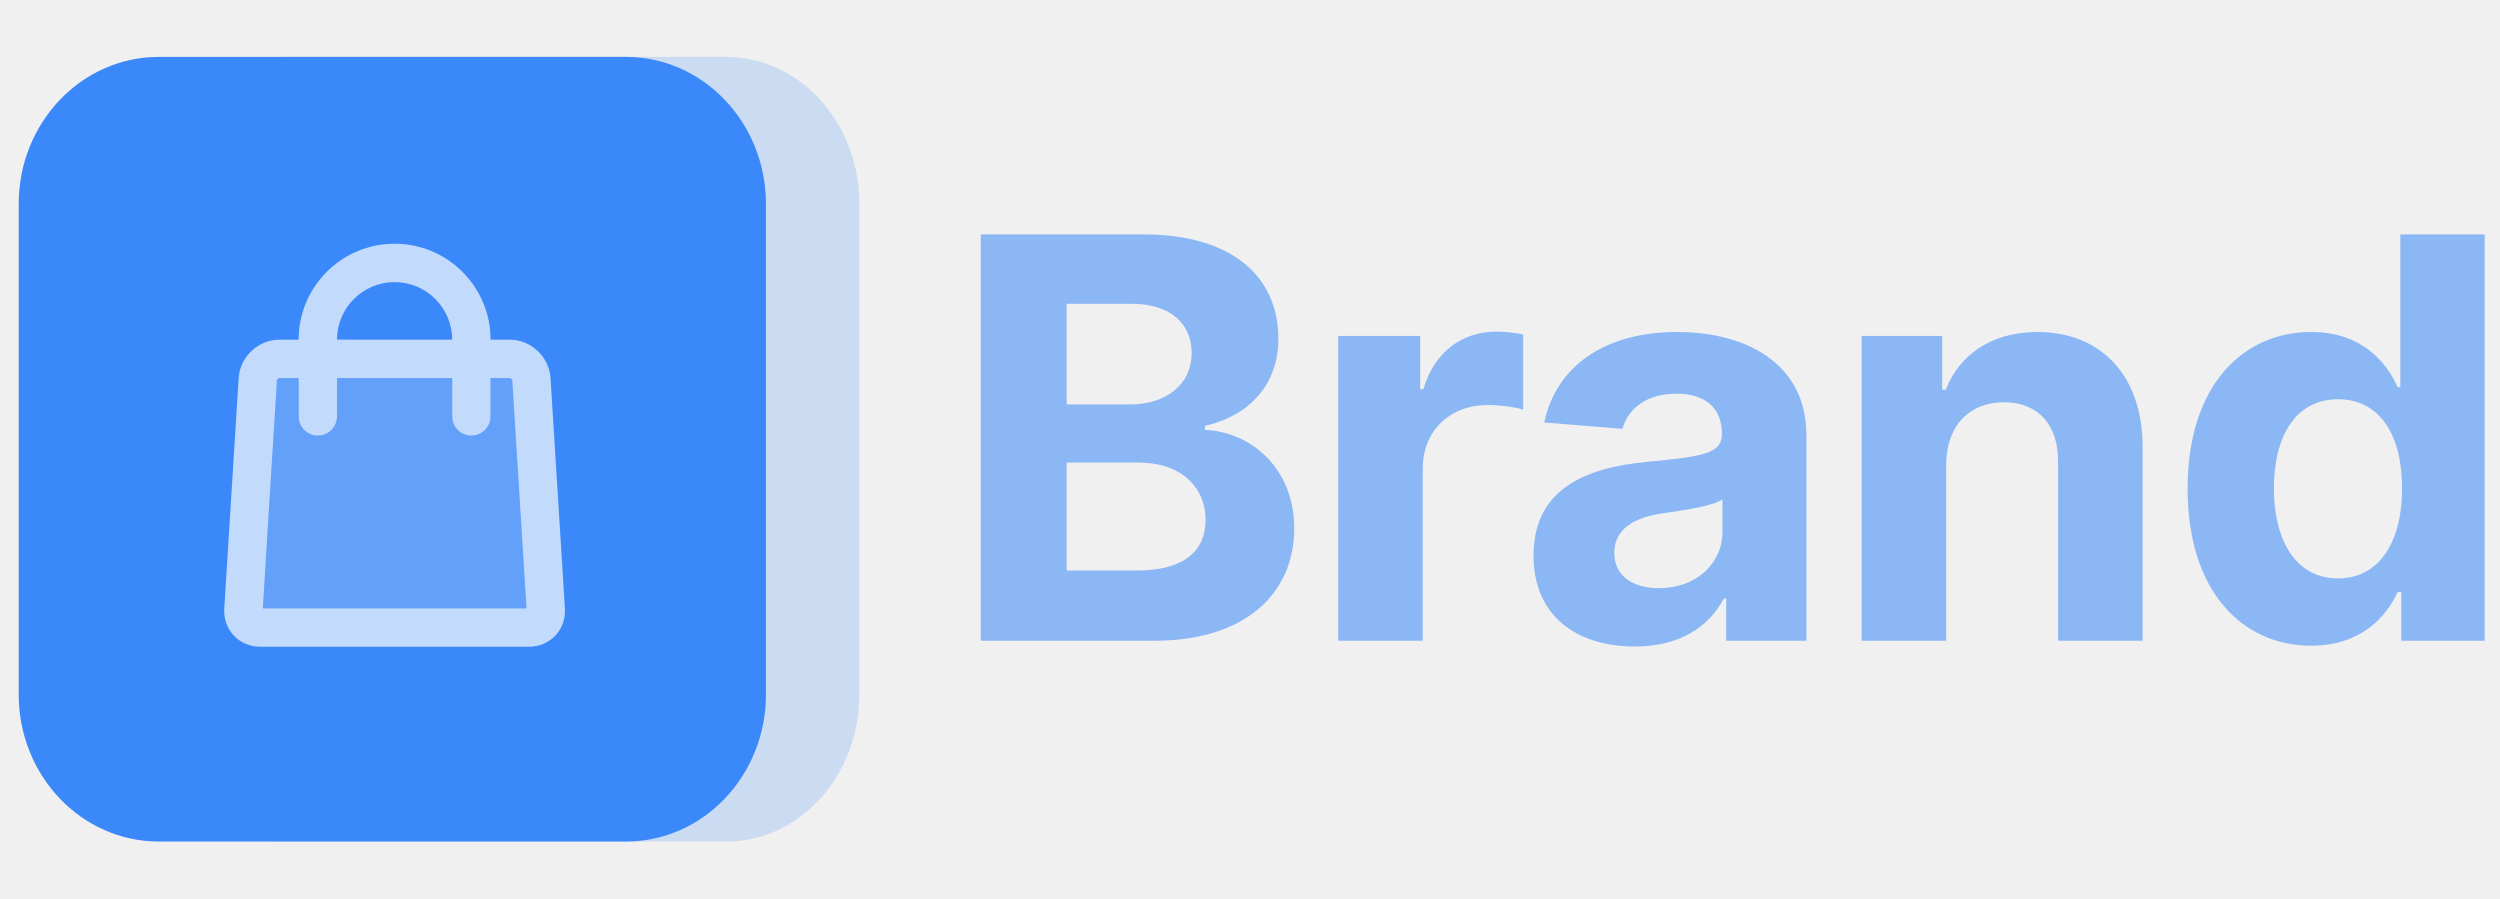
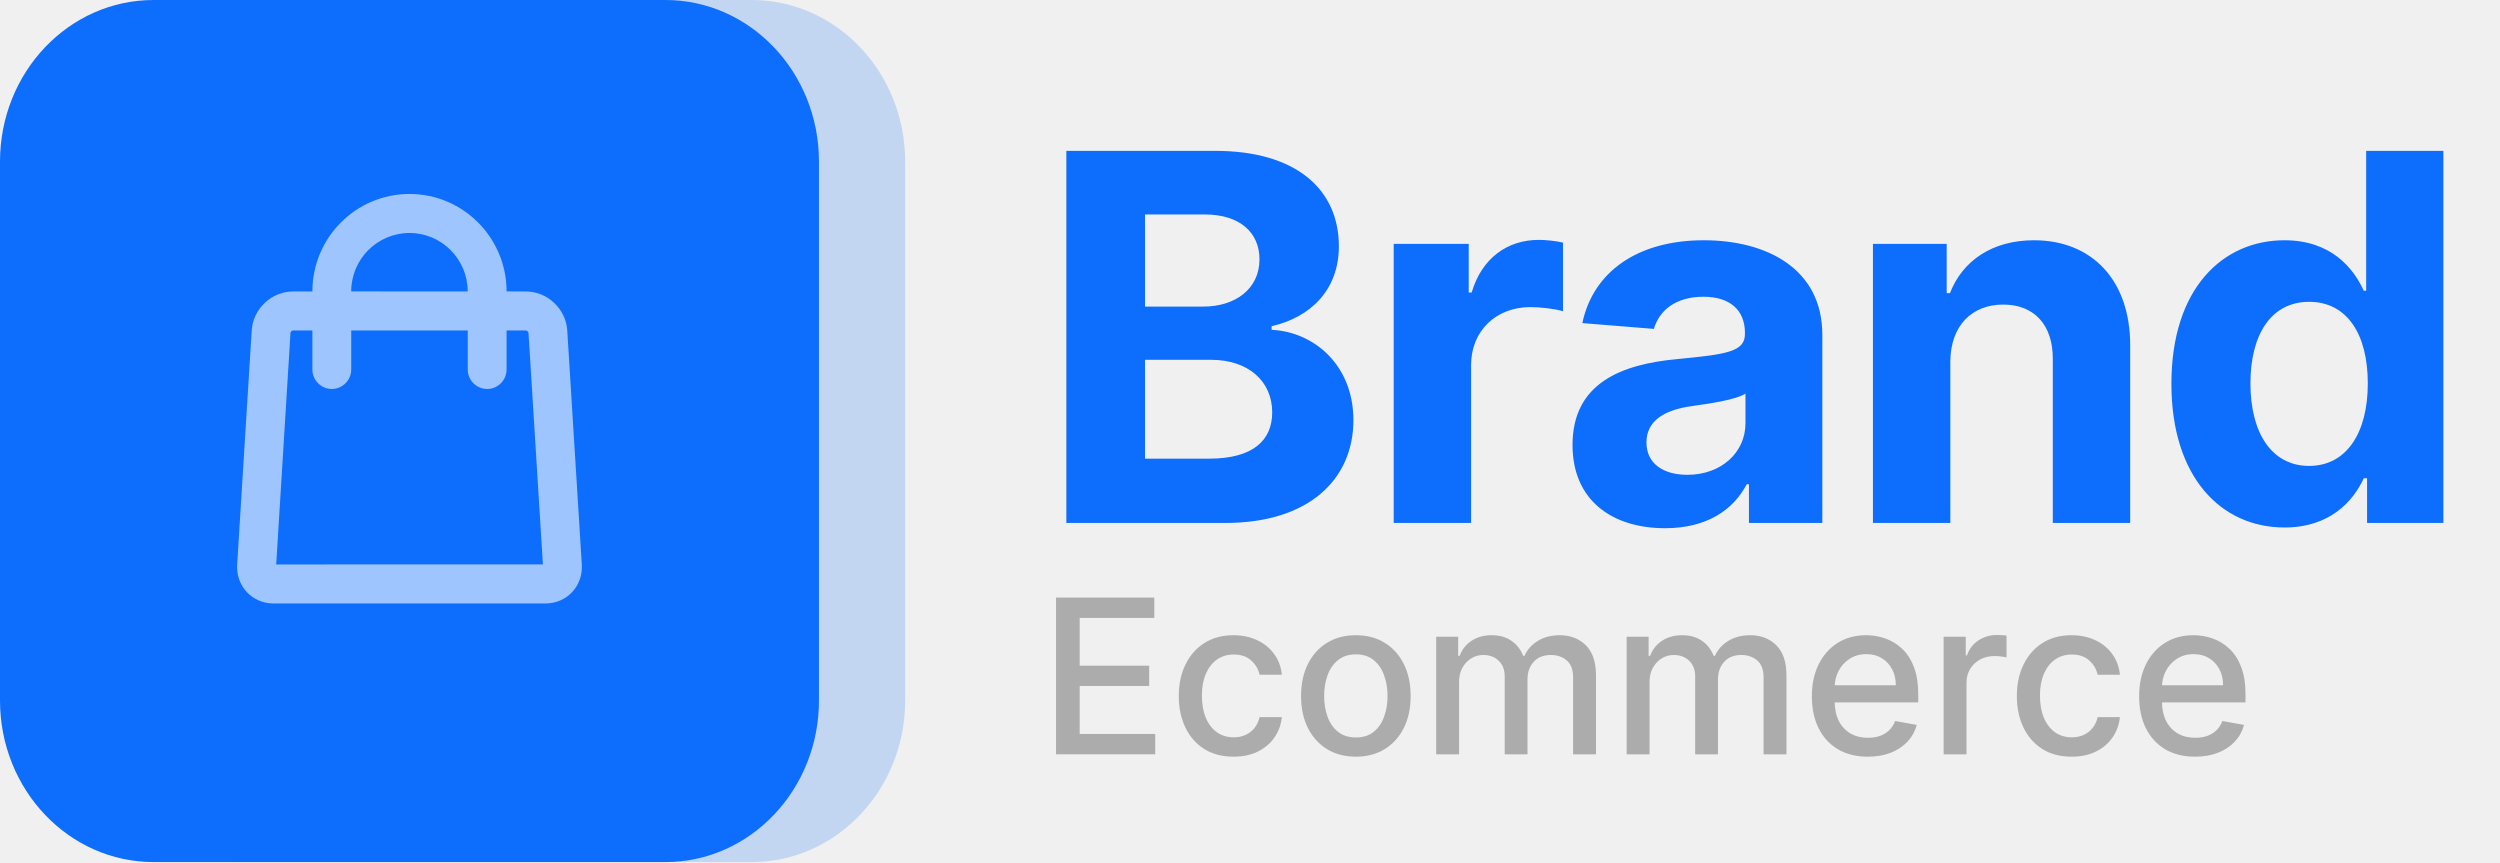
- <svg xmlns="http://www.w3.org/2000/svg" width="128" height="46" viewBox="0 0 128 46" fill="none">
-   <path d="M50.214 32.806H59.103C63.776 32.806 66.265 30.368 66.265 27.056C66.265 23.978 64.061 22.119 61.694 22.007V21.804C63.858 21.316 65.453 19.782 65.453 17.334C65.453 14.215 63.136 12 58.544 12H50.214V32.806ZM54.613 29.21V23.683H58.3C60.413 23.683 61.724 24.902 61.724 26.619C61.724 28.184 60.657 29.21 58.199 29.21H54.613ZM54.613 20.706V15.556H57.955C59.906 15.556 61.013 16.561 61.013 18.065C61.013 19.711 59.672 20.706 57.874 20.706H54.613Z" fill="#8CB7F5" />
-   <path d="M68.518 32.806H72.846V23.978C72.846 22.058 74.248 20.737 76.158 20.737C76.757 20.737 77.58 20.838 77.987 20.971V17.13C77.6 17.039 77.062 16.978 76.625 16.978C74.878 16.978 73.445 17.994 72.876 19.924H72.714V17.201H68.518V32.806Z" fill="#8CB7F5" />
-   <path d="M83.699 33.101C86.005 33.101 87.498 32.095 88.26 30.642H88.382V32.806H92.487V22.281C92.487 18.563 89.337 16.998 85.863 16.998C82.124 16.998 79.665 18.786 79.066 21.631L83.069 21.956C83.364 20.92 84.288 20.158 85.842 20.158C87.316 20.158 88.159 20.899 88.159 22.18V22.241C88.159 23.246 87.092 23.378 84.379 23.642C81.291 23.927 78.517 24.963 78.517 28.448C78.517 31.536 80.722 33.101 83.699 33.101ZM84.938 30.114C83.607 30.114 82.652 29.494 82.652 28.306C82.652 27.087 83.658 26.487 85.182 26.274C86.127 26.142 87.671 25.918 88.189 25.573V27.229C88.189 28.864 86.838 30.114 84.938 30.114Z" fill="#8CB7F5" />
-   <path d="M99.644 23.785C99.654 21.773 100.853 20.595 102.6 20.595C104.337 20.595 105.384 21.733 105.374 23.642V32.806H109.701V22.87C109.701 19.233 107.568 16.998 104.317 16.998C102.001 16.998 100.324 18.136 99.624 19.955H99.441V17.201H95.316V32.806H99.644V23.785Z" fill="#8CB7F5" />
-   <path d="M118.334 33.06C120.854 33.06 122.164 31.607 122.764 30.307H122.947V32.806H127.214V12H122.896V19.823H122.764C122.185 18.553 120.935 16.998 118.324 16.998C114.901 16.998 112.005 19.66 112.005 25.024C112.005 30.246 114.779 33.06 118.334 33.06ZM119.706 29.616C117.583 29.616 116.424 27.727 116.424 25.004C116.424 22.302 117.562 20.442 119.706 20.442C121.809 20.442 122.987 22.22 122.987 25.004C122.987 27.788 121.789 29.616 119.706 29.616Z" fill="#8CB7F5" />
-   <g opacity="0.8">
-     <path fill-rule="evenodd" clip-rule="evenodd" d="M14.467 2.913H37.185C40.949 2.913 44 6.286 44 10.446V35.554C44 39.715 40.949 43.087 37.185 43.087H14.467C10.703 43.087 7.652 39.715 7.652 35.554L7.652 10.446C7.652 6.286 10.703 2.913 14.467 2.913Z" fill="#0D6EFD" fill-opacity="0.2" />
-     <path fill-rule="evenodd" clip-rule="evenodd" d="M8.13 2.913H32.044C36.005 2.913 39.217 6.286 39.217 10.446V35.554C39.217 39.715 36.005 43.087 32.044 43.087H8.13C4.168 43.087 0.957 39.715 0.957 35.554L0.957 10.446C0.957 6.286 4.168 2.913 8.13 2.913Z" fill="#0D6EFD" />
-     <g opacity="0.7">
-       <path opacity="0.3" fill-rule="evenodd" clip-rule="evenodd" d="M15.29 19.356H14.31C14.259 19.356 14.184 19.427 14.181 19.473L13.459 31.148L26.955 31.145L26.225 19.473C26.223 19.428 26.146 19.356 26.097 19.356H25.116V21.322C25.116 21.864 24.677 22.304 24.134 22.304C23.591 22.304 23.151 21.864 23.151 21.322V19.356H17.255V21.322C17.255 21.864 16.816 22.304 16.273 22.304C15.73 22.304 15.29 21.864 15.29 21.322V19.356Z" fill="white" />
-       <path fill-rule="evenodd" clip-rule="evenodd" d="M20.203 12.478C22.915 12.478 25.116 14.68 25.116 17.389L26.097 17.391C27.183 17.391 28.119 18.27 28.187 19.351L28.924 31.154C28.992 32.236 28.17 33.113 27.087 33.113H13.32C12.237 33.113 11.415 32.234 11.482 31.154L12.22 19.351C12.287 18.269 13.221 17.391 14.31 17.391H15.29C15.29 14.678 17.493 12.478 20.203 12.478ZM23.151 17.392C23.151 15.765 21.83 14.444 20.203 14.444C18.578 14.444 17.255 15.764 17.255 17.389L23.151 17.392ZM15.29 19.357H14.31C14.259 19.357 14.184 19.427 14.181 19.473L13.459 31.148L26.955 31.145L26.225 19.473C26.223 19.429 26.146 19.357 26.097 19.357H25.116V21.322C25.116 21.864 24.677 22.304 24.134 22.304C23.591 22.304 23.151 21.864 23.151 21.322V19.357H17.255V21.322C17.255 21.864 16.816 22.304 16.273 22.304C15.73 22.304 15.29 21.864 15.29 21.322V19.357Z" fill="white" />
-     </g>
+ <svg xmlns="http://www.w3.org/2000/svg" width="116" height="40" viewBox="0 0 116 40" fill="none">
+   <path fill-rule="evenodd" clip-rule="evenodd" d="M34.875 0C38.81 0 42 3.358 42 7.5V32.5C42 36.642 38.81 40 34.875 40H11.125C7.19 40 4 36.642 4 32.5V7.5C4 3.358 7.19 0 11.125 0H34.875Z" fill="#0D6EFD" fill-opacity="0.2" />
+   <path fill-rule="evenodd" clip-rule="evenodd" d="M30.875 0C34.81 0 38 3.358 38 7.5V32.5C38 36.642 34.81 40 30.875 40H7.125C3.19 40 0 36.642 0 32.5V7.5C0 3.358 3.19 0 7.125 0H30.875Z" fill="#0D6EFD" />
+   <g opacity="0.601">
+     <path fill-rule="evenodd" clip-rule="evenodd" d="M19 9C21.487 9 23.505 11.027 23.505 13.522L24.404 13.524C25.4 13.524 26.258 14.333 26.32 15.328L26.996 26.196C27.058 27.192 26.305 28 25.311 28H12.689C11.696 28 10.942 27.191 11.004 26.196L11.68 15.328C11.742 14.332 12.598 13.524 13.596 13.524H14.495C14.495 11.025 16.515 9 19 9ZM14.495 15.333H13.596C13.55 15.333 13.481 15.398 13.479 15.441L12.816 26.19L25.191 26.188L24.522 15.441C24.519 15.4 24.449 15.333 24.404 15.333H23.505V17.143C23.505 17.642 23.102 18.048 22.604 18.048C22.107 18.048 21.703 17.642 21.703 17.143V15.333H16.297V17.143C16.297 17.642 15.894 18.048 15.396 18.048C14.899 18.048 14.495 17.642 14.495 17.143V15.333ZM18.999 10.81C17.508 10.81 16.296 12.026 16.296 13.522L21.702 13.524C21.702 12.027 20.49 10.81 18.999 10.81Z" fill="white" />
  </g>
+   <path fill-rule="evenodd" clip-rule="evenodd" d="M56.855 24.265C60.733 24.265 62.798 22.242 62.798 19.493C62.798 16.939 60.969 15.396 59.005 15.304V15.135C60.8 14.73 62.124 13.457 62.124 11.426C62.124 8.838 60.202 7 56.391 7H49.478V24.265H56.855ZM53.129 16.695H56.189C57.942 16.695 59.03 17.706 59.03 19.131C59.03 20.429 58.145 21.281 56.105 21.281H53.129V16.695ZM53.129 9.951H55.902C57.521 9.951 58.44 10.785 58.44 12.033C58.44 13.398 57.327 14.225 55.835 14.225H53.129V9.951ZM68.259 24.265V16.939C68.259 15.346 69.422 14.25 71.007 14.25C71.504 14.25 72.187 14.334 72.524 14.444V11.257C72.204 11.181 71.757 11.131 71.395 11.131C69.945 11.131 68.756 11.974 68.284 13.575H68.149V11.316H64.668V24.265H68.259ZM81.049 22.469H81.151V24.265H84.556V15.531C84.556 12.446 81.943 11.148 79.06 11.148C75.958 11.148 73.918 12.631 73.42 14.992L76.742 15.261C76.986 14.402 77.753 13.769 79.043 13.769C80.265 13.769 80.965 14.385 80.965 15.447V15.498C80.965 16.332 80.08 16.442 77.829 16.661C75.266 16.897 72.965 17.757 72.965 20.648C72.965 23.211 74.794 24.509 77.264 24.509C79.178 24.509 80.417 23.675 81.049 22.469ZM76.396 20.53C76.396 19.519 77.231 19.021 78.495 18.844C79.279 18.735 80.561 18.549 80.99 18.263V19.637C80.99 20.994 79.869 22.031 78.293 22.031C77.188 22.031 76.396 21.517 76.396 20.53ZM92.949 14.132C94.39 14.132 95.258 15.076 95.25 16.661V24.265H98.841V16.02C98.841 13.002 97.071 11.148 94.373 11.148C92.451 11.148 91.06 12.092 90.479 13.601H90.327V11.316H86.904V24.265H90.495V16.779C90.504 15.11 91.499 14.132 92.949 14.132ZM109.68 22.191H109.832V24.265H113.373V7H109.79V13.491H109.68C109.2 12.437 108.163 11.148 105.996 11.148C103.155 11.148 100.753 13.356 100.753 17.807C100.753 22.14 103.054 24.476 106.005 24.476C108.095 24.476 109.183 23.27 109.68 22.191ZM104.42 17.791C104.42 15.548 105.364 14.005 107.143 14.005C108.888 14.005 109.866 15.481 109.866 17.791C109.866 20.1 108.871 21.618 107.143 21.618C105.381 21.618 104.42 20.05 104.42 17.791Z" fill="#0D6EFD" />
+   <path d="M101.852 35.11C101.314 35.11 100.851 34.995 100.463 34.766C100.077 34.534 99.779 34.208 99.568 33.789C99.36 33.368 99.256 32.874 99.256 32.308C99.256 31.75 99.36 31.257 99.568 30.831C99.779 30.405 100.072 30.072 100.449 29.833C100.828 29.594 101.27 29.474 101.777 29.474C102.085 29.474 102.383 29.525 102.672 29.627C102.961 29.729 103.22 29.889 103.45 30.107C103.679 30.324 103.86 30.607 103.993 30.955C104.125 31.301 104.192 31.721 104.192 32.216V32.592H99.856V31.797H103.151C103.151 31.518 103.094 31.27 102.981 31.055C102.867 30.837 102.707 30.665 102.501 30.54C102.298 30.414 102.059 30.352 101.784 30.352C101.486 30.352 101.225 30.425 101.003 30.572C100.783 30.716 100.612 30.906 100.491 31.14C100.373 31.372 100.314 31.624 100.314 31.896V32.518C100.314 32.882 100.378 33.193 100.506 33.448C100.636 33.704 100.817 33.899 101.049 34.034C101.281 34.167 101.552 34.233 101.862 34.233C102.063 34.233 102.247 34.205 102.413 34.148C102.578 34.089 102.722 34.001 102.842 33.885C102.963 33.769 103.055 33.626 103.119 33.455L104.124 33.636C104.044 33.932 103.899 34.192 103.691 34.414C103.485 34.634 103.226 34.806 102.913 34.929C102.603 35.05 102.249 35.11 101.852 35.11Z" fill="#ACACAC" />
+   <path d="M96.124 35.11C95.597 35.11 95.142 34.991 94.761 34.752C94.382 34.51 94.091 34.177 93.887 33.754C93.684 33.33 93.582 32.844 93.582 32.298C93.582 31.744 93.686 31.255 93.894 30.831C94.103 30.405 94.396 30.072 94.775 29.833C95.154 29.594 95.6 29.474 96.114 29.474C96.528 29.474 96.897 29.551 97.222 29.705C97.546 29.857 97.808 30.07 98.007 30.345C98.208 30.619 98.327 30.94 98.365 31.307H97.332C97.275 31.051 97.145 30.831 96.941 30.646C96.74 30.462 96.47 30.369 96.132 30.369C95.836 30.369 95.576 30.448 95.354 30.604C95.134 30.758 94.962 30.978 94.839 31.264C94.716 31.548 94.654 31.884 94.654 32.273C94.654 32.67 94.715 33.014 94.835 33.303C94.956 33.591 95.127 33.815 95.347 33.974C95.569 34.132 95.831 34.212 96.132 34.212C96.333 34.212 96.515 34.175 96.678 34.102C96.844 34.026 96.983 33.918 97.094 33.779C97.208 33.639 97.287 33.471 97.332 33.274H98.365C98.327 33.627 98.213 33.942 98.021 34.219C97.829 34.496 97.572 34.714 97.25 34.872C96.931 35.031 96.555 35.11 96.124 35.11Z" fill="#ACACAC" />
+   <path d="M90.184 35V29.545H91.211V30.412H91.267C91.367 30.118 91.542 29.887 91.793 29.719C92.046 29.549 92.333 29.464 92.652 29.464C92.719 29.464 92.797 29.466 92.887 29.471C92.979 29.476 93.051 29.482 93.103 29.489V30.504C93.061 30.492 92.985 30.479 92.876 30.465C92.767 30.449 92.658 30.44 92.549 30.44C92.298 30.44 92.075 30.494 91.878 30.6C91.684 30.704 91.53 30.85 91.416 31.037C91.303 31.222 91.246 31.432 91.246 31.669V35H90.184Z" fill="#ACACAC" />
+   <path d="M86.666 35.11C86.129 35.11 85.666 34.995 85.278 34.766C84.892 34.534 84.593 34.208 84.383 33.789C84.174 33.368 84.07 32.874 84.07 32.308C84.07 31.75 84.174 31.257 84.383 30.831C84.593 30.405 84.887 30.072 85.263 29.833C85.642 29.594 86.085 29.474 86.591 29.474C86.899 29.474 87.198 29.525 87.486 29.627C87.775 29.729 88.034 29.889 88.264 30.107C88.494 30.324 88.675 30.607 88.807 30.955C88.94 31.301 89.006 31.721 89.006 32.216V32.592H84.67V31.797H87.966C87.966 31.518 87.909 31.27 87.795 31.055C87.682 30.837 87.522 30.665 87.316 30.54C87.112 30.414 86.873 30.352 86.599 30.352C86.3 30.352 86.04 30.425 85.817 30.572C85.597 30.716 85.427 30.906 85.306 31.14C85.188 31.372 85.128 31.624 85.128 31.896V32.518C85.128 32.882 85.192 33.193 85.32 33.448C85.45 33.704 85.631 33.899 85.864 34.034C86.096 34.167 86.367 34.233 86.677 34.233C86.878 34.233 87.061 34.205 87.227 34.148C87.393 34.089 87.536 34.001 87.657 33.885C87.778 33.769 87.87 33.626 87.934 33.455L88.939 33.636C88.858 33.932 88.714 34.192 88.505 34.414C88.299 34.634 88.04 34.806 87.728 34.929C87.418 35.05 87.064 35.11 86.666 35.11Z" fill="#ACACAC" />
+   <path d="M75.477 35V29.546H76.496V30.433H76.564C76.678 30.133 76.863 29.898 77.121 29.73C77.379 29.56 77.689 29.474 78.048 29.474C78.413 29.474 78.718 29.56 78.965 29.73C79.213 29.901 79.397 30.135 79.515 30.433H79.572C79.702 30.142 79.909 29.91 80.193 29.737C80.477 29.562 80.816 29.474 81.209 29.474C81.704 29.474 82.107 29.63 82.42 29.94C82.735 30.25 82.892 30.717 82.892 31.342V35H81.83V31.442C81.83 31.073 81.73 30.805 81.528 30.639C81.327 30.474 81.087 30.391 80.808 30.391C80.462 30.391 80.193 30.497 80.001 30.71C79.81 30.921 79.714 31.192 79.714 31.523V35H78.656V31.374C78.656 31.078 78.563 30.84 78.379 30.661C78.194 30.481 77.954 30.391 77.658 30.391C77.457 30.391 77.271 30.444 77.1 30.55C76.932 30.655 76.796 30.8 76.692 30.987C76.59 31.174 76.539 31.391 76.539 31.637V35H75.477Z" fill="#ACACAC" />
+   <path d="M66.639 35V29.546H67.659V30.433H67.726C67.84 30.133 68.025 29.898 68.284 29.73C68.542 29.56 68.851 29.474 69.21 29.474C69.575 29.474 69.88 29.56 70.127 29.73C70.375 29.901 70.559 30.135 70.677 30.433H70.734C70.864 30.142 71.071 29.91 71.355 29.737C71.639 29.562 71.978 29.474 72.371 29.474C72.866 29.474 73.269 29.63 73.582 29.94C73.897 30.25 74.054 30.717 74.054 31.342V35H72.992V31.442C72.992 31.073 72.892 30.805 72.691 30.639C72.489 30.474 72.249 30.391 71.97 30.391C71.624 30.391 71.355 30.497 71.164 30.71C70.972 30.921 70.876 31.192 70.876 31.523V35H69.818V31.374C69.818 31.078 69.725 30.84 69.541 30.661C69.356 30.481 69.116 30.391 68.82 30.391C68.619 30.391 68.433 30.444 68.262 30.55C68.094 30.655 67.958 30.8 67.854 30.987C67.752 31.174 67.701 31.391 67.701 31.637V35H66.639Z" fill="#ACACAC" />
+   <path d="M62.912 35.11C62.4 35.11 61.954 34.993 61.573 34.759C61.192 34.524 60.896 34.196 60.685 33.775C60.474 33.353 60.369 32.861 60.369 32.298C60.369 31.732 60.474 31.237 60.685 30.813C60.896 30.39 61.192 30.06 61.573 29.826C61.954 29.592 62.4 29.474 62.912 29.474C63.423 29.474 63.869 29.592 64.25 29.826C64.632 30.06 64.927 30.39 65.138 30.813C65.349 31.237 65.454 31.732 65.454 32.298C65.454 32.861 65.349 33.353 65.138 33.775C64.927 34.196 64.632 34.524 64.25 34.759C63.869 34.993 63.423 35.11 62.912 35.11ZM62.915 34.219C63.247 34.219 63.521 34.131 63.739 33.956C63.957 33.781 64.118 33.548 64.222 33.256C64.329 32.965 64.382 32.645 64.382 32.294C64.382 31.946 64.329 31.627 64.222 31.335C64.118 31.042 63.957 30.806 63.739 30.629C63.521 30.451 63.247 30.362 62.915 30.362C62.581 30.362 62.304 30.451 62.084 30.629C61.866 30.806 61.704 31.042 61.598 31.335C61.493 31.627 61.441 31.946 61.441 32.294C61.441 32.645 61.493 32.965 61.598 33.256C61.704 33.548 61.866 33.781 62.084 33.956C62.304 34.131 62.581 34.219 62.915 34.219Z" fill="#ACACAC" />
+   <path d="M57.238 35.11C56.71 35.11 56.255 34.991 55.874 34.752C55.495 34.51 55.204 34.177 55.001 33.754C54.797 33.33 54.695 32.844 54.695 32.298C54.695 31.744 54.799 31.255 55.008 30.831C55.216 30.405 55.51 30.072 55.888 29.833C56.267 29.594 56.713 29.474 57.227 29.474C57.641 29.474 58.011 29.551 58.335 29.705C58.659 29.857 58.921 30.07 59.12 30.345C59.321 30.619 59.441 30.94 59.478 31.307H58.445C58.388 31.051 58.258 30.831 58.054 30.646C57.853 30.462 57.583 30.369 57.245 30.369C56.949 30.369 56.69 30.448 56.467 30.604C56.247 30.758 56.075 30.978 55.952 31.264C55.829 31.548 55.768 31.884 55.768 32.273C55.768 32.67 55.828 33.014 55.949 33.303C56.069 33.591 56.24 33.815 56.46 33.974C56.683 34.132 56.944 34.212 57.245 34.212C57.446 34.212 57.628 34.175 57.792 34.102C57.957 34.026 58.096 33.918 58.207 33.779C58.321 33.639 58.4 33.471 58.445 33.274H59.478C59.441 33.627 59.326 33.942 59.134 34.219C58.942 34.496 58.685 34.714 58.364 34.872C58.044 35.031 57.669 35.11 57.238 35.11Z" fill="#ACACAC" />
+   <path d="M49 35V27.727H53.56V28.672H50.097V30.888H53.322V31.829H50.097V34.055H53.602V35H49Z" fill="#ACACAC" />
</svg>
